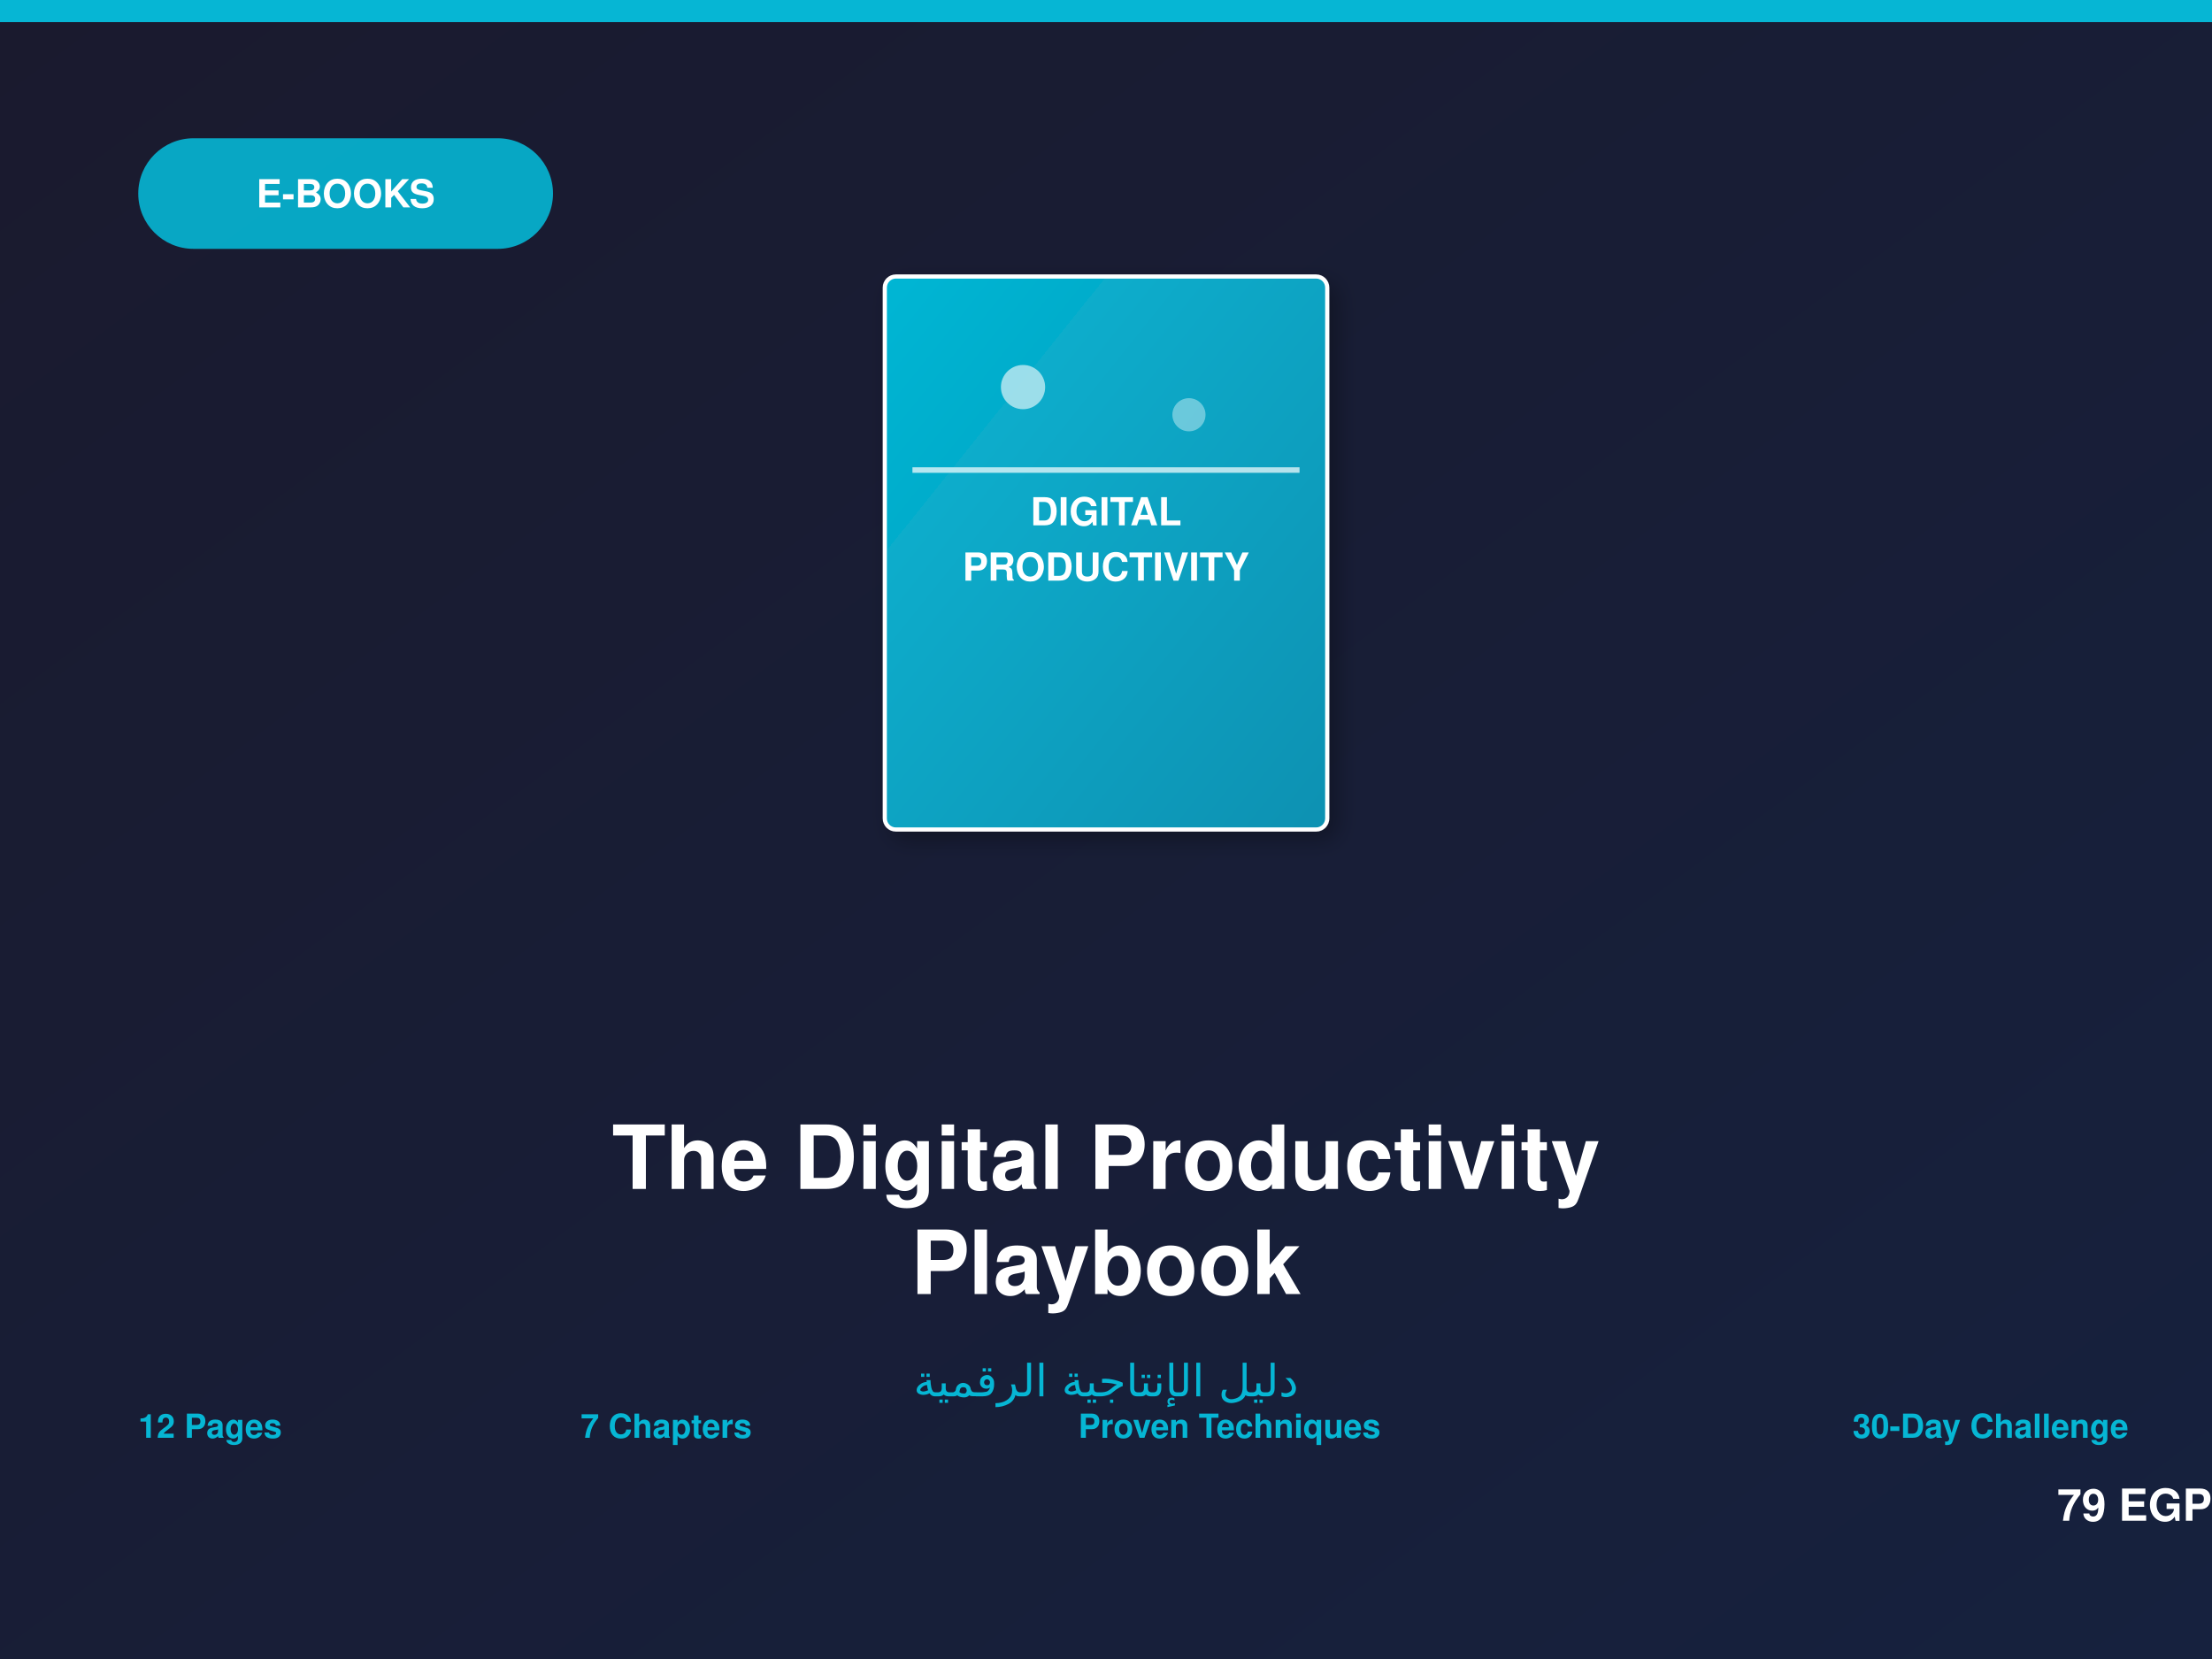
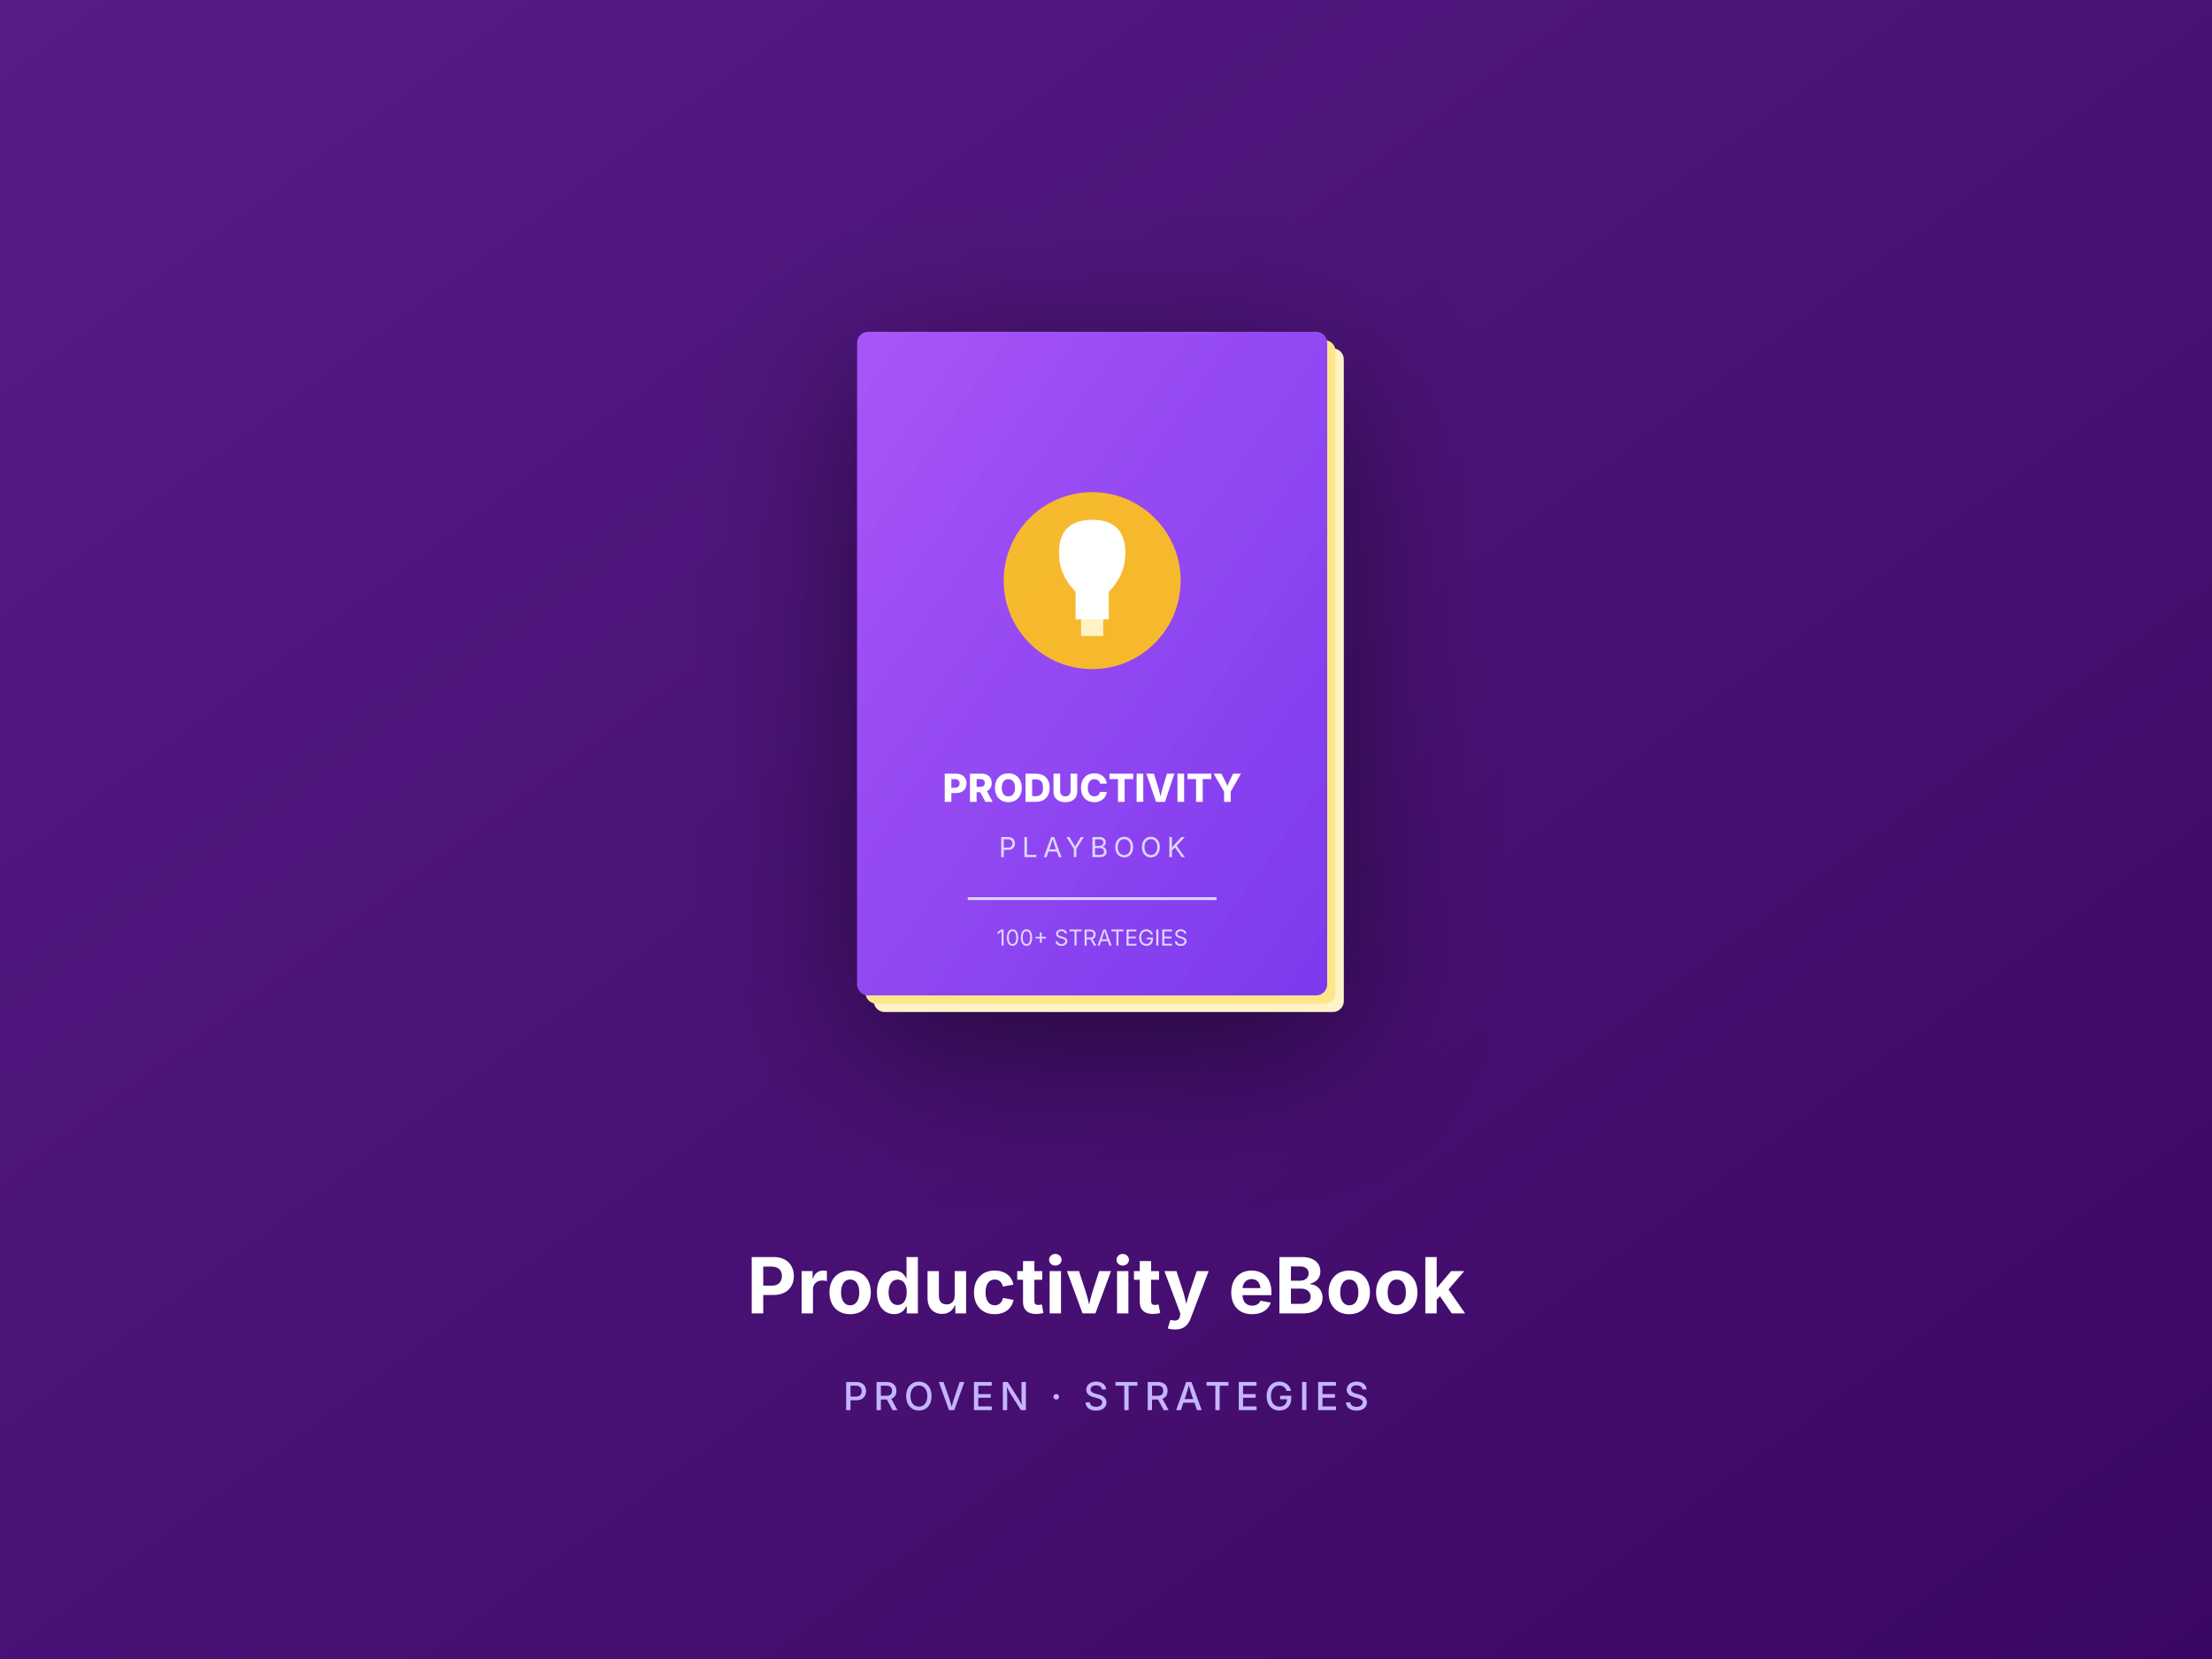
<svg xmlns="http://www.w3.org/2000/svg" viewBox="0 0 800 600">
  <defs>
-     <linearGradient id="bgGradient2" x1="0%" y1="0%" x2="100%" y2="100%">
-       <stop offset="0%" style="stop-color:#1a1a2e;stop-opacity:1" />
-       <stop offset="100%" style="stop-color:#16213e;stop-opacity:1" />
+     <linearGradient id="bg" x1="0%" y1="0%" x2="100%" y2="100%">
+       <stop offset="0%" stop-color="#581c87" />
+       <stop offset="100%" stop-color="#3b0764" />
    </linearGradient>
-     <linearGradient id="bookGradient" x1="0%" y1="0%" x2="100%" y2="100%">
-       <stop offset="0%" style="stop-color:#06b6d4;stop-opacity:1" />
-       <stop offset="100%" style="stop-color:#0891b2;stop-opacity:1" />
+     <linearGradient id="cover" x1="0%" y1="0%" x2="100%" y2="100%">
+       <stop offset="0%" stop-color="#a855f7" />
+       <stop offset="100%" stop-color="#7c3aed" />
    </linearGradient>
-     <filter id="shadow2">
-       <feDropShadow dx="3" dy="3" stdDeviation="4" flood-opacity="0.3" />
-     </filter>
  </defs>
-   <rect width="800" height="600" fill="url(#bgGradient2)" />
-   <rect width="800" height="8" fill="#06b6d4" />
-   <g id="content">
-     <rect x="50" y="50" width="150" height="40" rx="20" fill="#06b6d4" opacity="0.9" />
-     <text x="125" y="75" font-family="Helvetica, Arial, sans-serif" font-size="14" font-weight="bold" fill="white" text-anchor="middle">E-BOOKS</text>
-     <g filter="url(#shadow2)" transform="translate(400, 200)">
-       <rect x="30" y="-100" width="12" height="200" fill="#055f75" rx="2" />
-       <rect x="-80" y="-100" width="160" height="200" fill="url(#bookGradient)" rx="4" stroke="#ffffff" stroke-width="1.5" />
-       <circle cx="-30" cy="-60" r="8" fill="#ffffff" opacity="0.6" />
-       <circle cx="30" cy="-50" r="6" fill="#ffffff" opacity="0.4" />
-       <line x1="-70" y1="-30" x2="70" y2="-30" stroke="#ffffff" stroke-width="2" opacity="0.7" />
-       <text x="0" y="-10" font-family="Helvetica, Arial, sans-serif" font-size="14" font-weight="bold" fill="white" text-anchor="middle">DIGITAL</text>
-       <text x="0" y="10" font-family="Helvetica, Arial, sans-serif" font-size="14" font-weight="bold" fill="white" text-anchor="middle">PRODUCTIVITY</text>
+   <rect width="800" height="600" fill="url(#bg)" />
+   <g transform="translate(310, 120)" filter="drop-shadow(0 14px 28px rgba(0,0,0,0.5))">
+     <rect x="6" y="6" width="170" height="240" rx="4" fill="#fef3c7" />
+     <rect x="3" y="3" width="170" height="240" rx="4" fill="#fde68a" />
+     <rect width="170" height="240" rx="4" fill="url(#cover)" />
+     <g transform="translate(85, 90)">
+       <circle r="32" fill="#fbbf24" opacity="0.95" />
+       <path d="M-12 -10 Q-12 -22 0 -22 Q12 -22 12 -10 Q12 -2 6 4 L6 14 L-6 14 L-6 4 Q-12 -2 -12 -10 Z" fill="#fff" />
+       <rect x="-4" y="14" width="8" height="6" fill="#fef3c7" />
    </g>
-     <text x="400" y="430" font-family="Helvetica, Arial, sans-serif" font-size="32" font-weight="bold" fill="white" text-anchor="middle">The Digital Productivity</text>
-     <text x="400" y="468" font-family="Helvetica, Arial, sans-serif" font-size="32" font-weight="bold" fill="white" text-anchor="middle">Playbook</text>
-     <text x="400" y="505" font-family="Helvetica, Arial, sans-serif" font-size="16" fill="#06b6d4" text-anchor="middle">دليل الإنتاجية الرقمية</text>
-     <g transform="translate(50, 520)">
-       <text x="0" y="0" font-family="Helvetica, Arial, sans-serif" font-size="12" font-weight="bold" fill="#06b6d4">12 Pages</text>
-       <text x="160" y="0" font-family="Helvetica, Arial, sans-serif" font-size="12" font-weight="bold" fill="#06b6d4">7 Chapters</text>
-       <text x="340" y="0" font-family="Helvetica, Arial, sans-serif" font-size="12" font-weight="bold" fill="#06b6d4">Proven Techniques</text>
-       <text x="620" y="0" font-family="Helvetica, Arial, sans-serif" font-size="12" font-weight="bold" fill="#06b6d4">30-Day Challenge</text>
-       <text x="750" y="30" font-family="Helvetica, Arial, sans-serif" font-size="16" font-weight="bold" fill="white" text-anchor="end">79 EGP</text>
-     </g>
+     <text x="85" y="170" font-family="Inter, sans-serif" font-size="14" font-weight="800" fill="#fff" text-anchor="middle">PRODUCTIVITY</text>
+     <text x="85" y="190" font-family="Inter, sans-serif" font-size="10" fill="#ddd6fe" text-anchor="middle" letter-spacing="2">PLAYBOOK</text>
+     <line x1="40" y1="205" x2="130" y2="205" stroke="#ddd6fe" stroke-width="1" />
+     <text x="85" y="222" font-family="Inter, sans-serif" font-size="8" fill="#ddd6fe" text-anchor="middle">100+ STRATEGIES</text>
  </g>
+   <text x="400" y="475" font-family="Inter, system-ui, sans-serif" font-size="28" font-weight="700" fill="#fff" text-anchor="middle">Productivity eBook</text>
+   <text x="400" y="510" font-family="Inter, system-ui, sans-serif" font-size="14" font-weight="500" fill="#c4b5fd" text-anchor="middle" letter-spacing="2">PROVEN · STRATEGIES</text>
</svg>
